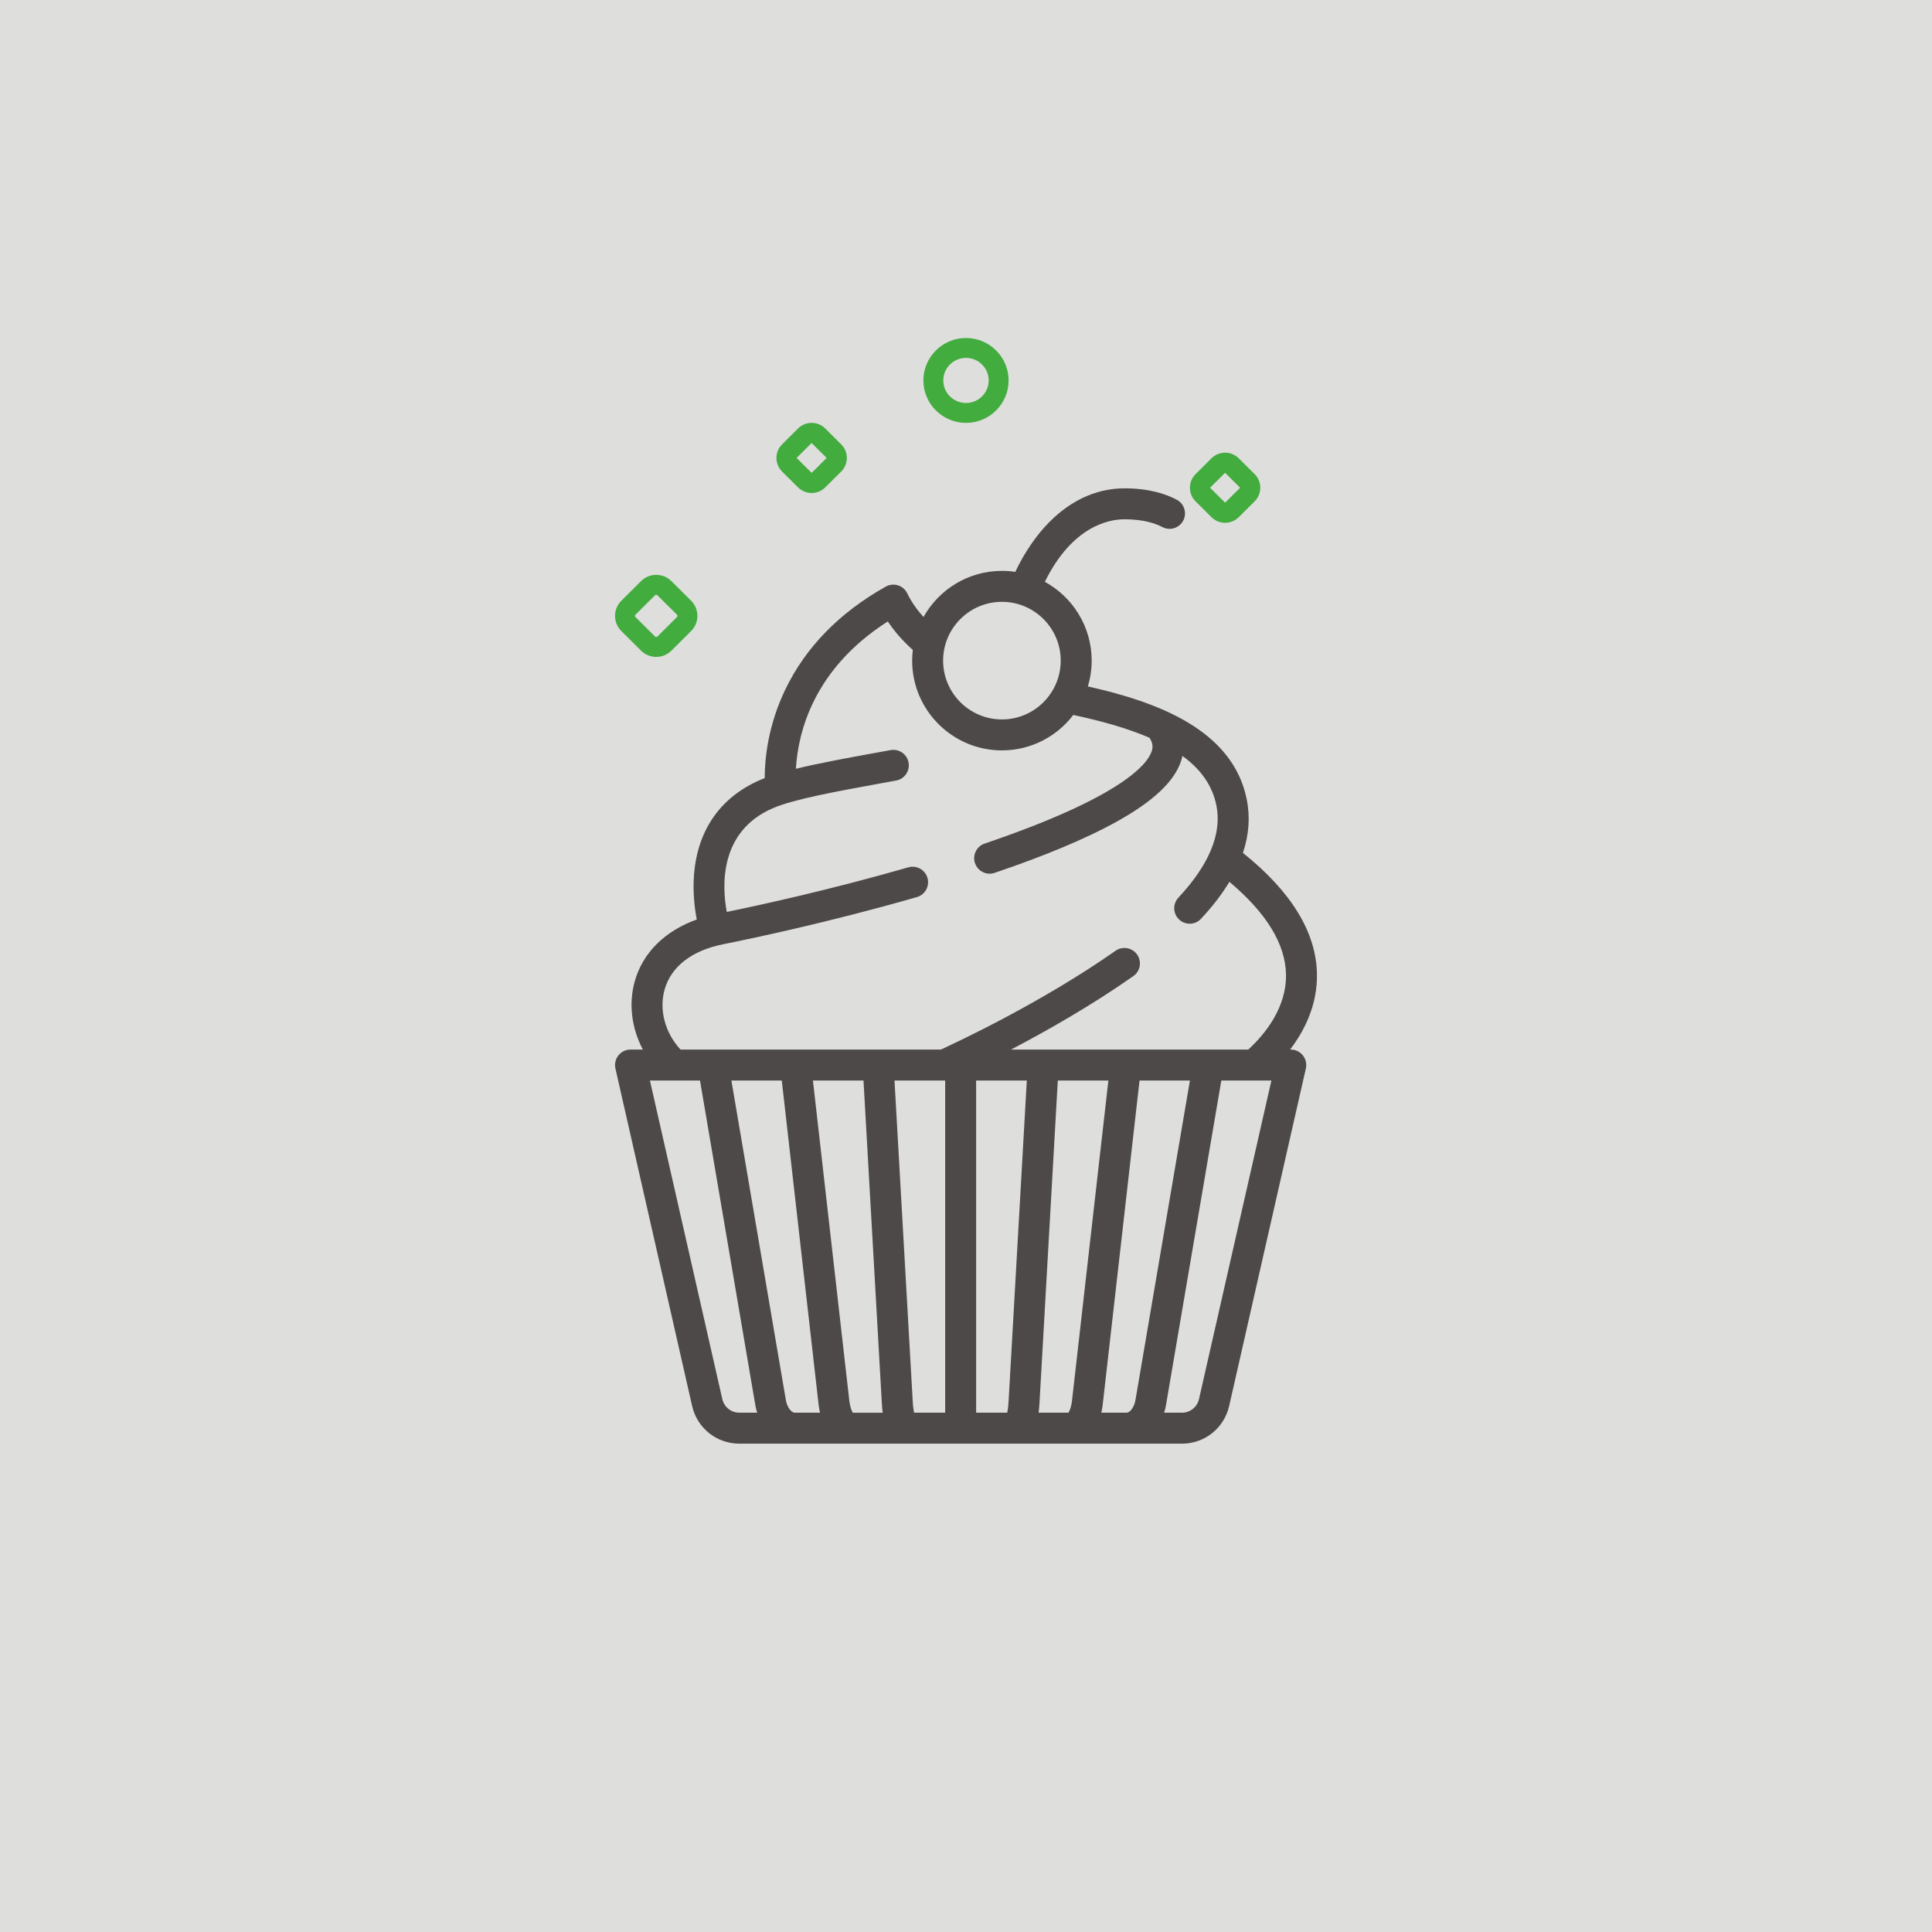
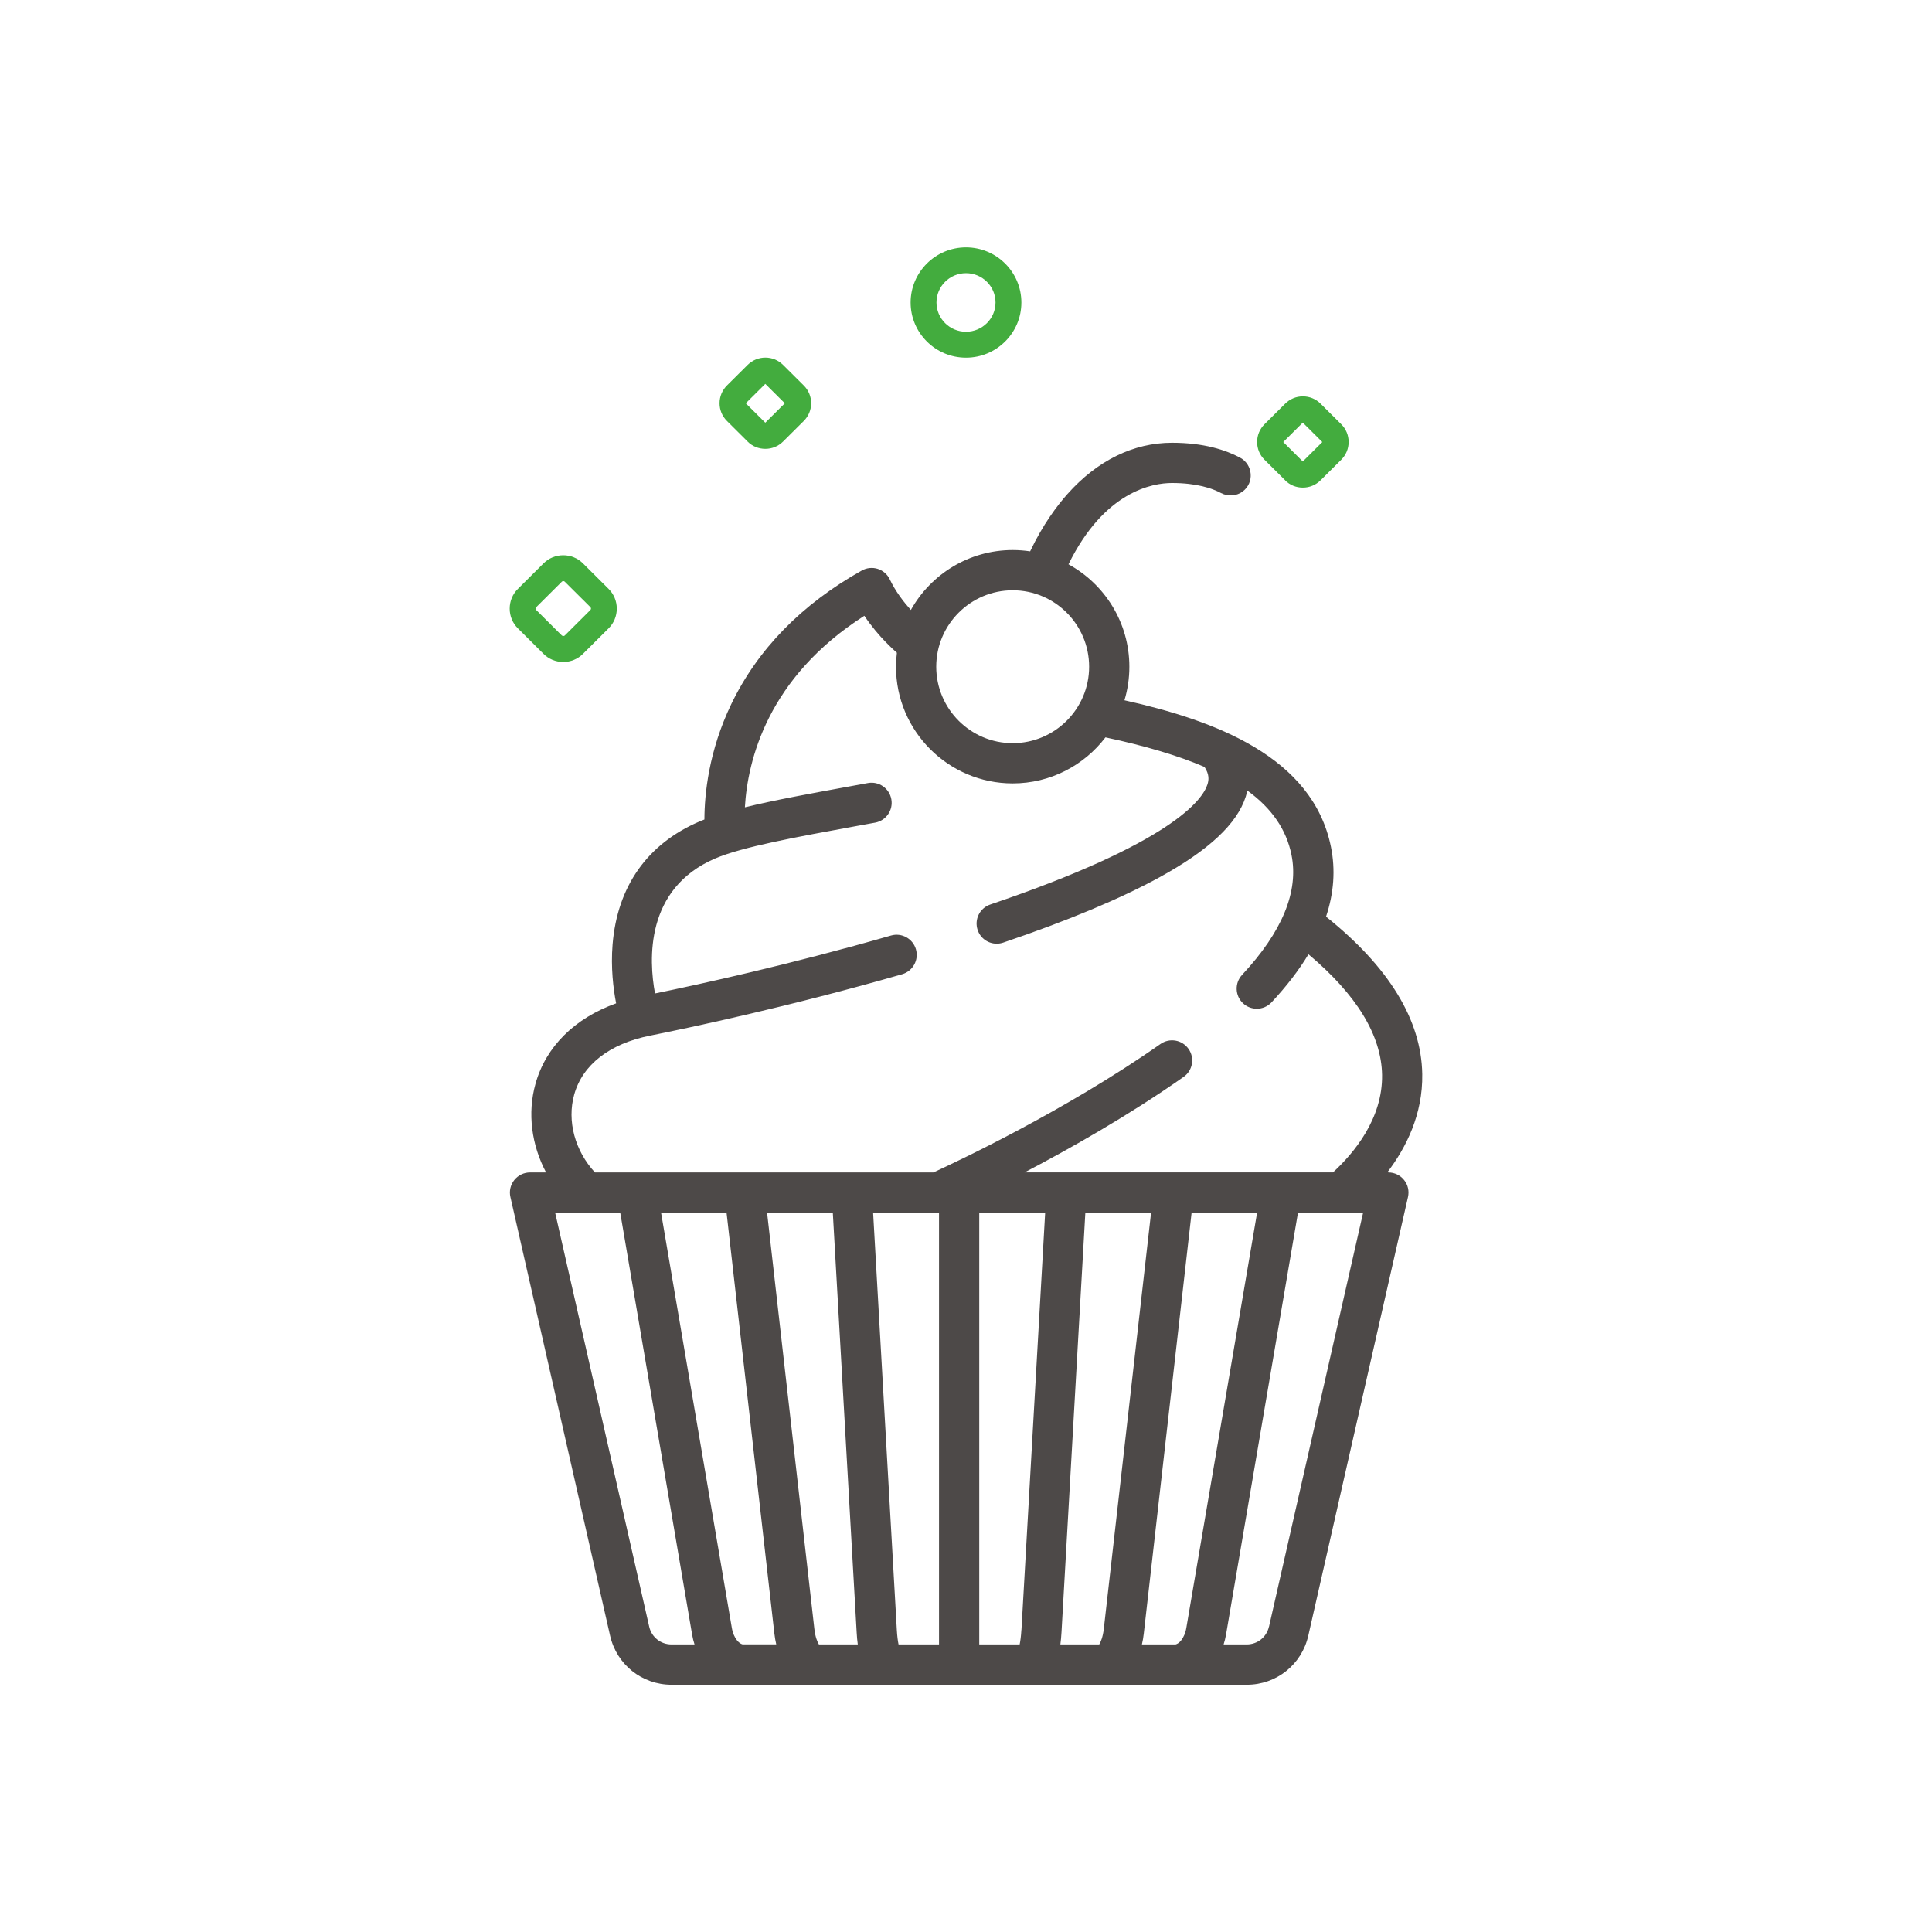
- <svg xmlns="http://www.w3.org/2000/svg" xml:space="preserve" width="512px" height="512px" style="shape-rendering:geometricPrecision; text-rendering:geometricPrecision; image-rendering:optimizeQuality; fill-rule:evenodd; clip-rule:evenodd" viewBox="0 0 384.277 384.277">
+ <svg xmlns="http://www.w3.org/2000/svg" xml:space="preserve" width="512px" height="512px" style="shape-rendering:geometricPrecision; text-rendering:geometricPrecision; image-rendering:optimizeQuality; fill-rule:evenodd; clip-rule:evenodd" viewBox="0 0 32.652 32.652">
  <defs>
    <style type="text/css">
   
-     .fil0 {fill:#DEDEDD}
+     .fil0 {fill:none}
    .fil1 {fill:#4D4948;fill-rule:nonzero}
    .fil2 {fill:#43AC3E;fill-rule:nonzero}
   
  </style>
  </defs>
  <g id="Vrstva_x0020_1">
-     <rect class="fil0" width="384.277" height="384.277" />
-     <path class="fil1" d="M256.737 208.76l-0.136 0c2.898,-3.798 5.441,-8.895 5.341,-15.025 -0.136,-8.284 -5.09,-16.39 -14.721,-24.091 1.204,-3.617 1.459,-7.182 0.754,-10.675 -2.802,-13.837 -17.816,-19.363 -31.596,-22.436 0.489,-1.627 0.756,-3.35 0.756,-5.134 0,-6.753 -3.77,-12.641 -9.314,-15.675 5.516,-11.2 12.871,-12.438 15.831,-12.438 3.77,0 6.138,0.807 7.511,1.535 1.066,0.565 2.358,0.475 3.32,-0.256 1.789,-1.361 1.559,-4.11 -0.427,-5.166 -2.207,-1.177 -5.563,-2.269 -10.404,-2.269 -5.901,0 -11.436,2.715 -16.007,7.852 -1.537,1.729 -3.761,4.645 -5.703,8.763 -0.868,-0.13 -1.756,-0.198 -2.659,-0.198 -6.695,0 -12.537,3.707 -15.593,9.174 -1.118,-1.237 -2.352,-2.854 -3.224,-4.683 -0.365,-0.77 -1.034,-1.353 -1.847,-1.611 -0.812,-0.256 -1.696,-0.166 -2.437,0.251 -9.202,5.162 -15.921,12.039 -19.971,20.439 -3.463,7.186 -4.102,13.805 -4.114,17.654 -0.261,0.1 -0.519,0.2 -0.76,0.304 -7.968,3.415 -12.56,9.915 -13.288,18.799 -0.289,3.551 0.111,6.789 0.54,9.014 -6.34,2.272 -10.751,6.615 -12.339,12.308 -1.255,4.493 -0.607,9.366 1.617,13.565l-2.457 0c-0.935,0 -1.822,0.424 -2.405,1.158 -0.585,0.731 -0.803,1.689 -0.597,2.601l15.253 67.118c1.006,4.421 4.874,7.509 9.407,7.509l88.01 0c4.533,0 8.4,-3.088 9.406,-7.509l15.254 -67.118c0.206,-0.911 -0.013,-1.87 -0.597,-2.601 -0.583,-0.734 -1.467,-1.158 -2.405,-1.158zm-57.455 -89.057c6.45,0 11.697,5.246 11.697,11.697 0,6.449 -5.247,11.697 -11.697,11.697 -6.449,0 -11.697,-5.248 -11.697,-11.697 0,-6.451 5.249,-11.697 11.697,-11.697zm-52.213 161.285c-1.64,0 -3.038,-1.116 -3.403,-2.715l-14.397 -63.357 9.961 0 11.003 64.557c0.09,0.525 0.217,1.03 0.369,1.515l-3.532 0zm11.001 0c-0.559,0 -1.485,-0.886 -1.767,-2.549l-10.829 -63.523 10.022 0 7.316 64.386c0.068,0.587 0.165,1.151 0.291,1.686l-5.032 0zm11.559 0c-0.215,-0.347 -0.555,-1.108 -0.699,-2.381l-7.238 -63.691 10.059 0 3.649 64.215c0.038,0.659 0.094,1.278 0.17,1.858l-5.941 0zm18.368 0l-6.188 0c-0.105,-0.528 -0.209,-1.255 -0.263,-2.207l-3.629 -63.866 9.865 0c0.004,0 0.008,0 0.012,0 0.004,0 0.01,0 0.014,0l0.188 0 0 66.072zm12.609 -2.207c-0.054,0.952 -0.158,1.679 -0.265,2.207l-6.188 0 0 -66.072 10.081 0 -3.628 63.866zm11.917 2.207l-5.944 0c0.076,-0.579 0.134,-1.198 0.172,-1.858l3.647 -64.215 10.062 0 -7.238 63.691c-0.144,1.272 -0.485,2.034 -0.699,2.381zm11.559 0l-5.034 0c0.126,-0.535 0.225,-1.098 0.291,-1.686l7.318 -64.386 10.02 0 -10.827 63.523c-0.285,1.663 -1.208,2.549 -1.767,2.549zm14.402 -2.715c-0.363,1.599 -1.762,2.715 -3.401,2.715l-3.535 0c0.154,-0.485 0.278,-0.99 0.369,-1.515l11.005 -64.557 6.523 0c0.002,0 0.006,0 0.008,0 0.004,0 0.006,0 0.01,0l3.421 0 -14.4 63.357zm9.802 -69.513l-47.196 0c6.921,-3.617 15.884,-8.685 24.331,-14.611 1.393,-0.976 1.729,-2.896 0.753,-4.286 -0.978,-1.393 -2.897,-1.73 -4.288,-0.754 -14.662,10.288 -31.45,18.139 -34.755,19.651l-51.775 0c-3.058,-3.303 -4.304,-7.863 -3.174,-11.909 1.281,-4.583 5.413,-7.791 11.637,-9.035 5.847,-1.171 21.305,-4.424 38.55,-9.384 1.634,-0.469 2.578,-2.174 2.106,-3.808 -0.469,-1.634 -2.172,-2.579 -3.807,-2.108 -15.372,4.421 -29.303,7.469 -36.113,8.868 -0.94,-5.066 -1.563,-16.033 9.208,-20.65 4.158,-1.782 12.582,-3.315 21.499,-4.94l2.979 -0.543c1.674,-0.307 2.78,-1.911 2.473,-3.583 -0.309,-1.674 -1.912,-2.78 -3.583,-2.471l-2.972 0.541c-5.759,1.05 -11.318,2.062 -15.855,3.172 0.419,-7.174 3.457,-19.84 18.275,-29.301 1.112,1.662 2.308,3.03 3.259,4.01 0.663,0.683 1.228,1.218 1.723,1.649 -0.084,0.699 -0.132,1.411 -0.132,2.132 0,9.845 8.009,17.853 17.853,17.853 5.785,0 10.933,-2.767 14.197,-7.046 6.072,1.29 11.094,2.783 15.152,4.529 0.769,1.164 0.663,2.002 0.451,2.669 -0.765,2.396 -5.532,8.983 -33.231,18.382 -1.609,0.547 -2.471,2.294 -1.925,3.903 0.434,1.282 1.633,2.09 2.915,2.09 0.327,0 0.662,-0.052 0.988,-0.164 9.929,-3.368 17.983,-6.733 23.938,-9.999 7.536,-4.134 11.849,-8.17 13.179,-12.34 0.098,-0.307 0.177,-0.615 0.243,-0.922 3.783,2.75 5.971,5.99 6.751,9.837 1.132,5.593 -1.411,11.768 -7.556,18.355 -1.161,1.245 -1.092,3.192 0.15,4.35 0.593,0.555 1.346,0.828 2.1,0.828 0.824,0 1.646,-0.327 2.25,-0.978 2.299,-2.463 4.181,-4.915 5.645,-7.35 7.37,6.188 11.158,12.386 11.258,18.439 0.108,6.717 -4.326,12.005 -7.504,14.923z" />
-     <path class="fil2" d="M192.138 71.186c2.49,0 4.517,2.012 4.517,4.484 0,2.473 -2.027,4.484 -4.517,4.484 -2.491,0 -4.517,-2.011 -4.517,-4.484 0,-2.473 2.027,-4.484 4.517,-4.484zm0 12.925c4.673,0 8.474,-3.786 8.474,-8.441 0,-4.655 -3.802,-8.441 -8.474,-8.441 -4.673,0 -8.475,3.787 -8.475,8.441 0,4.655 3.802,8.441 8.475,8.441zm-65.757 38.172l3.908 -3.888c0.079,-0.079 0.171,-0.096 0.234,-0.096 0.063,0 0.154,0.017 0.233,0.096l3.909 3.888c0.076,0.075 0.092,0.16 0.092,0.218 0,0.058 -0.016,0.143 -0.091,0.218l-3.909 3.889c-0.079,0.078 -0.17,0.095 -0.233,0.095 -0.063,0 -0.154,-0.017 -0.233,-0.094l-3.909 -3.889c-0.076,-0.075 -0.091,-0.16 -0.091,-0.218 0,-0.058 0.016,-0.142 0.091,-0.218zm1.118 7.13c0.809,0.804 1.883,1.246 3.024,1.246 1.142,0 2.216,-0.442 3.024,-1.247l3.909 -3.889c0.811,-0.807 1.257,-1.881 1.257,-3.022 0,-1.142 -0.447,-2.216 -1.257,-3.024l-3.909 -3.889c-0.808,-0.804 -1.882,-1.247 -3.024,-1.247 -1.141,0 -2.215,0.443 -3.024,1.247l-3.909 3.889c-0.811,0.807 -1.257,1.881 -1.257,3.023 0,1.142 0.447,2.216 1.258,3.023l3.909 3.89zm33.936 -41.3l2.987 2.971 -2.987 2.972 -2.987 -2.972 2.987 -2.971zm-2.711 8.827c0.725,0.72 1.688,1.118 2.712,1.118 1.024,0 1.987,-0.397 2.712,-1.118l3.159 -3.143c0.728,-0.724 1.129,-1.687 1.129,-2.712 0,-1.025 -0.401,-1.989 -1.129,-2.713l-3.159 -3.142c-0.725,-0.721 -1.688,-1.119 -2.712,-1.119 -1.024,0 -1.987,0.397 -2.712,1.119l-3.159 3.142c-0.728,0.724 -1.129,1.688 -1.129,2.713 0,1.025 0.401,1.988 1.128,2.712l3.16 3.143zm84.949 -2.898l2.987 2.971 -2.987 2.972 -2.987 -2.972 2.987 -2.971zm-2.711 8.827c0.725,0.721 1.688,1.117 2.712,1.117 1.024,0 1.987,-0.397 2.712,-1.118l3.159 -3.143c0.728,-0.724 1.129,-1.687 1.129,-2.712 0,-1.025 -0.401,-1.988 -1.129,-2.713l-3.159 -3.142c-0.725,-0.721 -1.688,-1.119 -2.712,-1.119 -1.023,0 -1.987,0.397 -2.711,1.119l-3.159 3.142c-0.728,0.725 -1.129,1.687 -1.129,2.713 0,1.025 0.401,1.988 1.128,2.712l3.16 3.144z" />
+     <rect class="fil0" width="32.652" height="32.652" />
+     <g id="_136264128">
+       <path id="_137413432" class="fil1" d="M23.462 19.813l-0.015 0c0.32,-0.419 0.601,-0.983 0.59,-1.66 -0.015,-0.915 -0.562,-1.81 -1.626,-2.661 0.133,-0.4 0.161,-0.793 0.083,-1.179 -0.309,-1.528 -1.968,-2.139 -3.49,-2.478 0.054,-0.18 0.083,-0.37 0.083,-0.567 0,-0.746 -0.416,-1.396 -1.029,-1.731 0.609,-1.237 1.422,-1.374 1.749,-1.374 0.416,0 0.678,0.089 0.83,0.17 0.118,0.062 0.261,0.052 0.367,-0.028 0.198,-0.15 0.172,-0.454 -0.047,-0.571 -0.244,-0.13 -0.614,-0.251 -1.149,-0.251 -0.652,0 -1.263,0.3 -1.768,0.867 -0.17,0.191 -0.415,0.513 -0.63,0.968 -0.096,-0.014 -0.194,-0.022 -0.294,-0.022 -0.74,0 -1.385,0.41 -1.722,1.013 -0.123,-0.137 -0.26,-0.315 -0.356,-0.517 -0.04,-0.085 -0.114,-0.149 -0.204,-0.178 -0.09,-0.028 -0.187,-0.018 -0.269,0.028 -1.016,0.57 -1.759,1.33 -2.206,2.258 -0.382,0.794 -0.453,1.525 -0.454,1.95 -0.029,0.011 -0.057,0.022 -0.084,0.034 -0.88,0.377 -1.387,1.095 -1.468,2.077 -0.032,0.392 0.012,0.75 0.06,0.996 -0.7,0.251 -1.188,0.731 -1.363,1.36 -0.139,0.496 -0.067,1.035 0.179,1.498l-0.271 0c-0.103,0 -0.201,0.047 -0.266,0.128 -0.065,0.081 -0.089,0.187 -0.066,0.287l1.685 7.414c0.111,0.488 0.538,0.829 1.039,0.829l9.722 0c0.501,0 0.928,-0.341 1.039,-0.829l1.685 -7.414c0.023,-0.101 -0.001,-0.207 -0.066,-0.287 -0.064,-0.081 -0.162,-0.128 -0.266,-0.128zm-6.347 -9.837c0.713,0 1.292,0.579 1.292,1.292 0,0.712 -0.58,1.292 -1.292,1.292 -0.712,0 -1.292,-0.58 -1.292,-1.292 0,-0.713 0.58,-1.292 1.292,-1.292zm-5.767 17.816c-0.181,0 -0.336,-0.123 -0.376,-0.3l-1.59 -6.998 1.1 0 1.215 7.131c0.01,0.058 0.024,0.114 0.041,0.167l-0.39 0zm1.215 0c-0.062,0 -0.164,-0.098 -0.195,-0.282l-1.196 -7.017 1.107 0 0.808 7.112c0.008,0.065 0.018,0.127 0.032,0.186l-0.556 0zm1.277 0c-0.024,-0.038 -0.061,-0.122 -0.077,-0.263l-0.799 -7.035 1.111 0 0.403 7.093c0.004,0.073 0.01,0.141 0.019,0.205l-0.656 0zm2.029 0l-0.683 0c-0.012,-0.058 -0.023,-0.139 -0.029,-0.244l-0.401 -7.055 1.09 0c0,0 0.001,0 0.001,0 0,0 0.001,0 0.002,0l0.021 0 0 7.298zm1.393 -0.244c-0.006,0.105 -0.017,0.185 -0.029,0.244l-0.683 0 0 -7.298 1.114 0 -0.401 7.055zm1.316 0.244l-0.657 0c0.008,-0.064 0.015,-0.132 0.019,-0.205l0.403 -7.093 1.111 0 -0.799 7.035c-0.016,0.141 -0.054,0.225 -0.077,0.263zm1.277 0l-0.556 0c0.014,-0.059 0.025,-0.121 0.032,-0.186l0.808 -7.112 1.107 0 -1.196 7.017c-0.031,0.184 -0.133,0.282 -0.195,0.282zm1.591 -0.3c-0.04,0.177 -0.195,0.3 -0.376,0.3l-0.39 0c0.017,-0.054 0.031,-0.109 0.041,-0.167l1.216 -7.131 0.721 0c0,0 0.001,0 0.001,0 0,0 0.001,0 0.001,0l0.378 0 -1.591 6.998zm1.083 -7.678l-5.213 0c0.765,-0.4 1.755,-0.959 2.688,-1.614 0.154,-0.108 0.191,-0.32 0.083,-0.473 -0.108,-0.154 -0.32,-0.191 -0.474,-0.083 -1.62,1.136 -3.474,2.004 -3.839,2.171l-5.719 0c-0.338,-0.365 -0.475,-0.869 -0.351,-1.315 0.141,-0.506 0.598,-0.861 1.285,-0.998 0.646,-0.129 2.353,-0.489 4.258,-1.037 0.18,-0.052 0.285,-0.24 0.233,-0.421 -0.052,-0.18 -0.24,-0.285 -0.421,-0.233 -1.698,0.488 -3.237,0.825 -3.989,0.979 -0.104,-0.56 -0.173,-1.771 1.017,-2.281 0.459,-0.197 1.39,-0.366 2.375,-0.546l0.329 -0.06c0.185,-0.034 0.307,-0.211 0.273,-0.396 -0.034,-0.185 -0.211,-0.307 -0.396,-0.273l-0.328 0.06c-0.636,0.116 -1.25,0.228 -1.751,0.35 0.046,-0.792 0.382,-2.192 2.019,-3.237 0.123,0.184 0.255,0.335 0.36,0.443 0.073,0.075 0.136,0.135 0.19,0.182 -0.009,0.077 -0.015,0.156 -0.015,0.236 0,1.087 0.885,1.972 1.972,1.972 0.639,0 1.208,-0.306 1.568,-0.778 0.671,0.143 1.225,0.307 1.674,0.5 0.085,0.129 0.073,0.221 0.05,0.295 -0.085,0.265 -0.611,0.992 -3.671,2.03 -0.178,0.06 -0.273,0.253 -0.213,0.431 0.048,0.142 0.18,0.231 0.322,0.231 0.036,0 0.073,-0.006 0.109,-0.018 1.097,-0.372 1.986,-0.744 2.644,-1.105 0.832,-0.457 1.309,-0.902 1.456,-1.363 0.011,-0.034 0.019,-0.068 0.027,-0.102 0.418,0.304 0.66,0.662 0.746,1.087 0.125,0.618 -0.156,1.3 -0.835,2.028 -0.128,0.137 -0.121,0.353 0.017,0.481 0.065,0.061 0.149,0.091 0.232,0.091 0.091,0 0.182,-0.036 0.249,-0.108 0.254,-0.272 0.462,-0.543 0.624,-0.812 0.814,0.683 1.232,1.368 1.244,2.037 0.012,0.742 -0.478,1.326 -0.829,1.648z" />
+       <path id="_137411896" class="fil2" d="M16.326 4.617c0.275,0 0.499,0.222 0.499,0.495 0,0.273 -0.224,0.495 -0.499,0.495 -0.275,0 -0.499,-0.222 -0.499,-0.495 0,-0.273 0.224,-0.495 0.499,-0.495zm0 1.428c0.516,0 0.936,-0.418 0.936,-0.932 0,-0.514 -0.42,-0.932 -0.936,-0.932 -0.516,0 -0.936,0.418 -0.936,0.932 7.09242e-005,0.514 0.42,0.932 0.936,0.932zm-7.264 4.217l0.432 -0.43c0.009,-0.009 0.019,-0.011 0.026,-0.011 0.007,0 0.017,0.002 0.026,0.011l0.432 0.429c0.008,0.008 0.01,0.018 0.01,0.024 0,0.006 -0.002,0.016 -0.01,0.024l-0.432 0.43c-0.009,0.009 -0.019,0.01 -0.026,0.01 -0.007,0 -0.017,-0.002 -0.026,-0.01l-0.432 -0.43c-0.008,-0.008 -0.01,-0.018 -0.01,-0.024 0,-0.006 0.002,-0.016 0.01,-0.024zm0.123 0.788c0.089,0.089 0.208,0.138 0.334,0.138 0.126,0 0.245,-0.049 0.334,-0.138l0.432 -0.43c0.09,-0.089 0.139,-0.208 0.139,-0.334 0,-0.126 -0.049,-0.245 -0.139,-0.334l-0.432 -0.43c-0.089,-0.089 -0.208,-0.138 -0.334,-0.138 -0.126,0 -0.245,0.049 -0.334,0.138l-0.432 0.43c-0.09,0.089 -0.139,0.208 -0.139,0.334 0,0.126 0.049,0.245 0.139,0.334l0.432 0.43zm3.749 -4.562l0.33 0.328 -0.33 0.328 -0.33 -0.328 0.33 -0.328zm-0.299 0.975c0.08,0.08 0.186,0.123 0.3,0.123 0.113,0 0.22,-0.044 0.3,-0.124l0.349 -0.347c0.08,-0.08 0.125,-0.186 0.125,-0.3 0,-0.113 -0.044,-0.22 -0.125,-0.3l-0.349 -0.347c-0.08,-0.08 -0.186,-0.124 -0.3,-0.124 -0.113,0 -0.219,0.044 -0.3,0.124l-0.349 0.347c-0.08,0.08 -0.125,0.186 -0.125,0.3 0,0.113 0.044,0.22 0.125,0.3l0.349 0.347zm9.383 -0.32l0.33 0.328 -0.33 0.328 -0.33 -0.328 0.33 -0.328zm-0.299 0.975c0.08,0.08 0.186,0.123 0.3,0.123 0.113,0 0.219,-0.044 0.3,-0.124l0.349 -0.347c0.08,-0.08 0.125,-0.186 0.125,-0.3 0,-0.113 -0.044,-0.22 -0.125,-0.3l-0.349 -0.347c-0.08,-0.08 -0.186,-0.124 -0.3,-0.124 -0.113,0 -0.219,0.044 -0.299,0.124l-0.349 0.347c-0.08,0.08 -0.125,0.186 -0.125,0.3 3.54621e-005,0.113 0.044,0.22 0.125,0.3l0.349 0.347z" />
+     </g>
  </g>
</svg>
